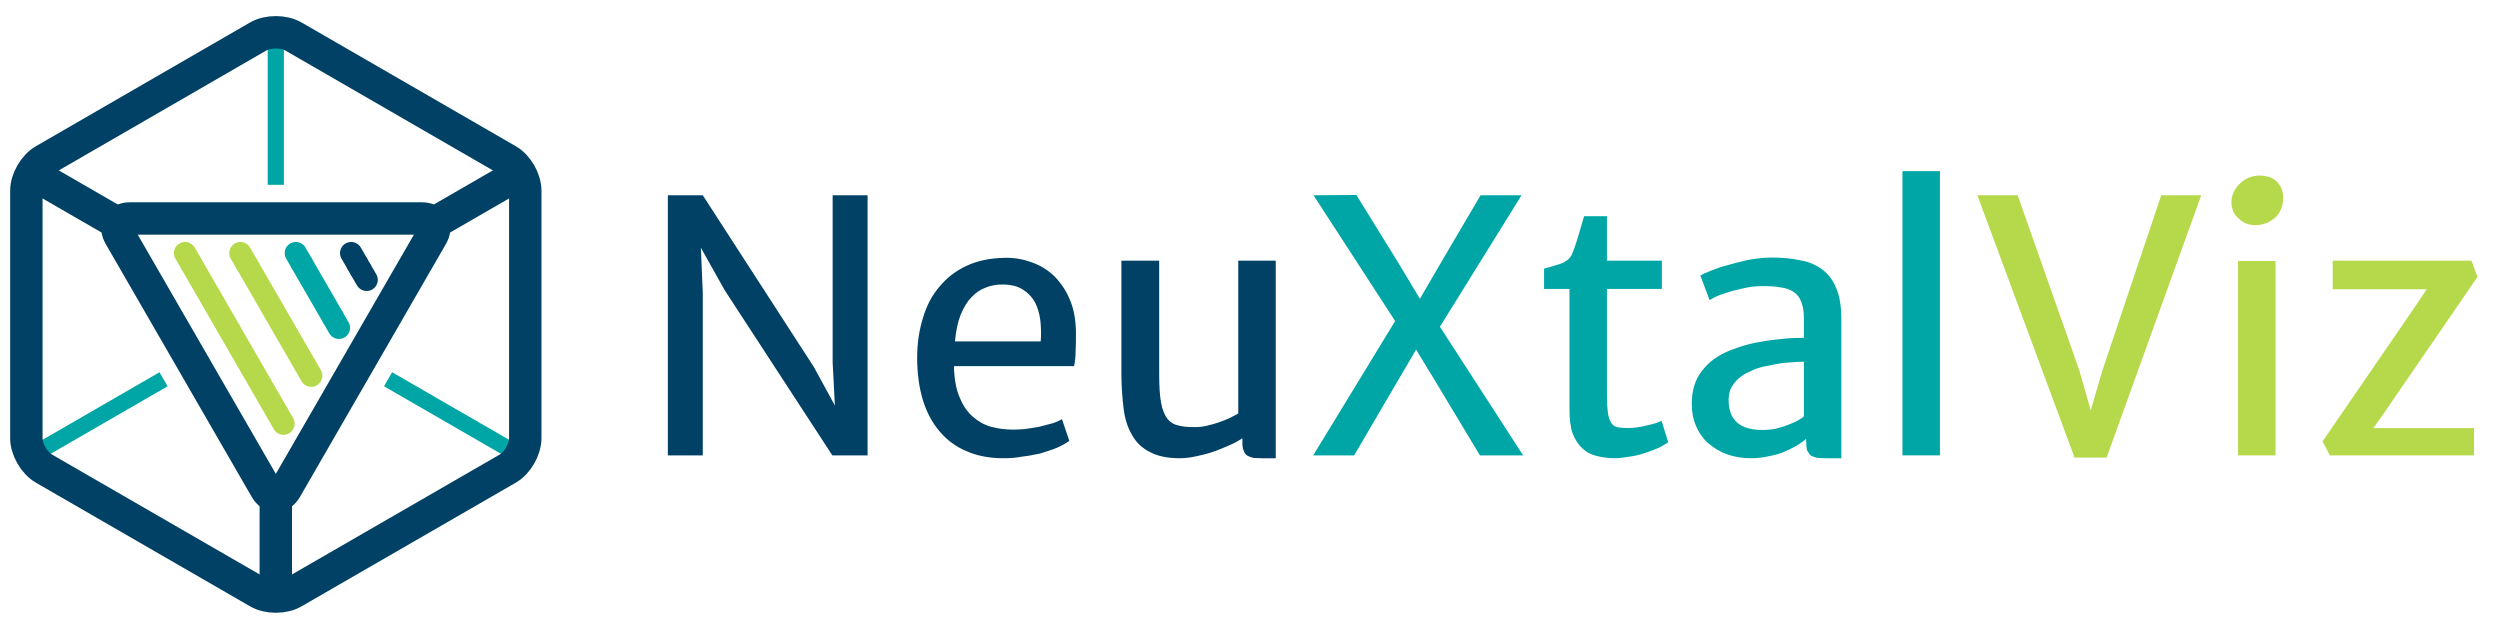
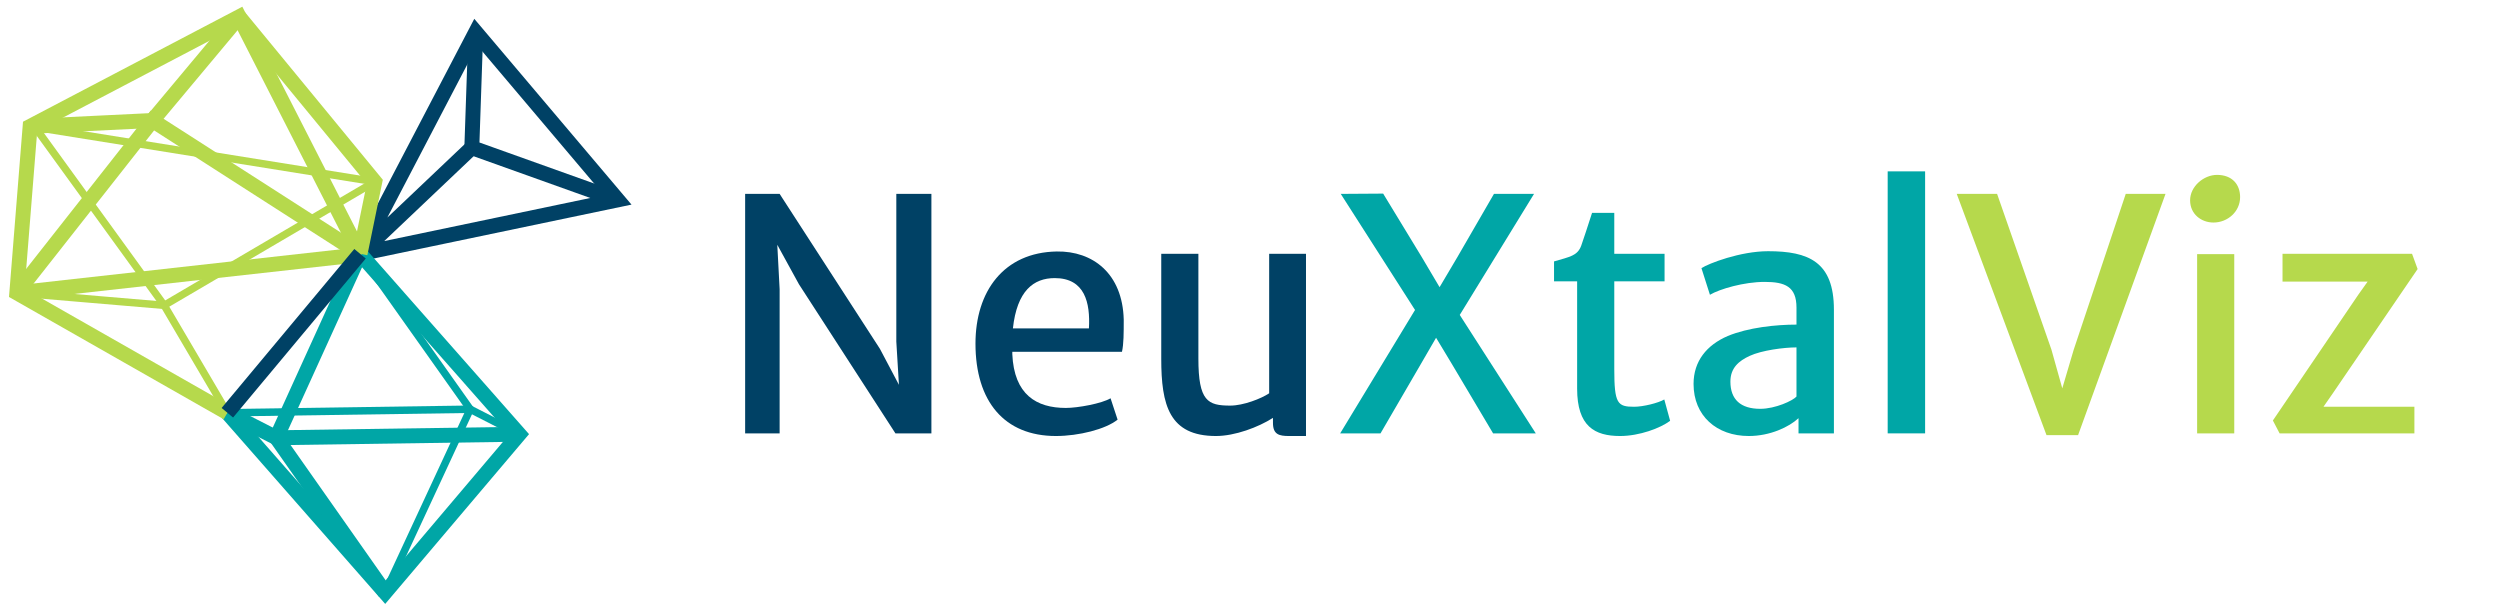
- <svg xmlns="http://www.w3.org/2000/svg" xmlns:xlink="http://www.w3.org/1999/xlink" width="123.005pt" height="30.94pt" viewBox="0 0 123.005 30.94" version="1.1">
+ <svg xmlns="http://www.w3.org/2000/svg" xmlns:xlink="http://www.w3.org/1999/xlink" width="133.586" height="32.559" viewBox="0 0 133.586 32.559">
  <defs>
    <g>
-       <symbol overflow="visible" id="glyph0-0">
-         <path style="stroke:none;" d="M 1.922 -11.906 L 1.922 0 L 13.828 0 L 13.828 -11.906 Z M 4.922 -1.844 L 3.844 -3.047 L 6.859 -5.922 L 3.844 -8.984 L 4.875 -10.031 L 7.875 -6.938 L 10.844 -10.016 L 11.906 -8.969 L 8.859 -5.969 L 11.906 -2.859 L 10.891 -1.844 L 7.844 -4.938 Z M 4.922 -1.844 " />
-       </symbol>
-       <symbol overflow="visible" id="glyph0-1">
-         <path style="stroke:none;" d="M 1.625 -12.797 L 1.625 0 L 3.344 0 L 3.344 -8 L 3.25 -10.219 L 4.422 -8.125 L 9.719 0 L 11.453 0 L 11.453 -12.797 L 9.734 -12.797 L 9.734 -4.578 L 9.844 -2.453 L 8.812 -4.344 L 3.344 -12.797 Z M 1.625 -12.797 " />
-       </symbol>
-       <symbol overflow="visible" id="glyph0-2">
-         <path style="stroke:none;" d="M 0.812 -4.812 C 0.812 -4.031 0.906 -3.344 1.094 -2.719 C 1.281 -2.109 1.562 -1.594 1.922 -1.172 C 2.281 -0.75 2.719 -0.422 3.25 -0.203 C 3.781 0.031 4.375 0.141 5.062 0.141 C 5.344 0.141 5.656 0.125 5.969 0.062 C 6.266 0.031 6.578 -0.031 6.875 -0.094 C 7.156 -0.188 7.438 -0.266 7.688 -0.375 C 7.938 -0.484 8.141 -0.594 8.297 -0.719 L 7.938 -1.781 C 7.828 -1.719 7.672 -1.641 7.469 -1.578 C 7.25 -1.516 7.047 -1.469 6.812 -1.406 C 6.594 -1.375 6.359 -1.328 6.141 -1.297 C 5.906 -1.281 5.719 -1.266 5.562 -1.266 C 5.156 -1.266 4.797 -1.312 4.453 -1.406 C 4.109 -1.5 3.812 -1.672 3.547 -1.906 C 3.297 -2.125 3.078 -2.422 2.922 -2.812 C 2.75 -3.172 2.656 -3.656 2.625 -4.219 C 2.625 -4.25 2.625 -4.281 2.625 -4.312 C 2.625 -4.328 2.625 -4.359 2.625 -4.391 L 8.531 -4.391 C 8.578 -4.594 8.609 -4.844 8.609 -5.125 C 8.625 -5.422 8.625 -5.75 8.625 -6.109 C 8.609 -6.703 8.516 -7.234 8.312 -7.688 C 8.125 -8.141 7.859 -8.516 7.547 -8.828 C 7.234 -9.125 6.859 -9.359 6.438 -9.5 C 6.016 -9.656 5.578 -9.734 5.094 -9.719 C 4.391 -9.703 3.781 -9.578 3.25 -9.328 C 2.703 -9.078 2.266 -8.734 1.906 -8.297 C 1.531 -7.859 1.266 -7.344 1.094 -6.75 C 0.906 -6.141 0.812 -5.5 0.812 -4.812 Z M 6.891 -5.609 L 2.672 -5.609 C 2.719 -6.125 2.812 -6.562 2.953 -6.922 C 3.109 -7.281 3.266 -7.562 3.484 -7.781 C 3.688 -8 3.922 -8.156 4.172 -8.25 C 4.438 -8.359 4.703 -8.406 5 -8.406 C 5.422 -8.406 5.75 -8.328 6.016 -8.156 C 6.266 -8 6.469 -7.781 6.609 -7.531 C 6.75 -7.266 6.828 -6.969 6.875 -6.625 C 6.906 -6.297 6.922 -5.969 6.891 -5.609 Z M 6.891 -5.609 " />
-       </symbol>
-       <symbol overflow="visible" id="glyph0-3">
-         <path style="stroke:none;" d="M 1.422 -9.578 L 1.422 -3.984 C 1.422 -3.375 1.469 -2.812 1.531 -2.297 C 1.594 -1.797 1.734 -1.359 1.938 -1.016 C 2.141 -0.641 2.438 -0.359 2.812 -0.172 C 3.172 0.031 3.672 0.141 4.281 0.141 C 4.547 0.141 4.812 0.109 5.094 0.047 C 5.375 -0.016 5.656 -0.078 5.922 -0.172 C 6.203 -0.266 6.453 -0.375 6.703 -0.484 C 6.969 -0.594 7.188 -0.719 7.375 -0.844 L 7.375 -0.609 C 7.375 -0.438 7.406 -0.297 7.453 -0.203 C 7.484 -0.109 7.547 -0.031 7.625 0.016 C 7.703 0.062 7.797 0.094 7.922 0.125 C 8.031 0.125 8.156 0.141 8.312 0.141 L 9.016 0.141 L 9.016 -9.578 L 7.172 -9.578 L 7.172 -2.062 C 7.062 -2 6.922 -1.922 6.766 -1.844 C 6.594 -1.766 6.406 -1.688 6.219 -1.625 C 6.016 -1.562 5.828 -1.5 5.609 -1.453 C 5.406 -1.406 5.219 -1.391 5.031 -1.391 C 4.719 -1.391 4.453 -1.406 4.234 -1.469 C 4 -1.516 3.828 -1.625 3.688 -1.797 C 3.547 -1.984 3.438 -2.234 3.375 -2.594 C 3.312 -2.922 3.281 -3.391 3.281 -4 L 3.281 -9.578 Z M 1.422 -9.578 " />
-       </symbol>
-       <symbol overflow="visible" id="glyph0-4">
-         <path style="stroke:none;" d="M 4.391 -6.609 L 0.359 0 L 2.375 0 L 4.578 -3.766 L 5.422 -5.203 L 6.297 -3.766 L 8.562 0 L 10.688 0 L 6.594 -6.328 L 10.609 -12.797 L 8.594 -12.797 L 6.609 -9.422 L 5.609 -7.703 L 4.578 -9.422 L 2.484 -12.812 L 0.375 -12.797 Z M 4.391 -6.609 " />
-       </symbol>
-       <symbol overflow="visible" id="glyph0-5">
-         <path style="stroke:none;" d="M 1.922 -8.188 L 1.922 -2.297 C 1.922 -1.797 1.969 -1.391 2.078 -1.078 C 2.203 -0.766 2.359 -0.516 2.562 -0.344 C 2.75 -0.156 3 -0.031 3.266 0.031 C 3.531 0.094 3.812 0.141 4.125 0.141 C 4.375 0.141 4.609 0.109 4.875 0.062 C 5.141 0.031 5.375 -0.031 5.609 -0.109 C 5.859 -0.188 6.078 -0.266 6.281 -0.359 C 6.484 -0.453 6.656 -0.562 6.781 -0.641 L 6.453 -1.703 C 6.375 -1.672 6.266 -1.609 6.141 -1.578 C 6 -1.531 5.859 -1.5 5.703 -1.469 C 5.547 -1.422 5.391 -1.406 5.234 -1.375 C 5.078 -1.359 4.938 -1.344 4.812 -1.344 C 4.594 -1.344 4.406 -1.359 4.266 -1.391 C 4.125 -1.422 4.016 -1.516 3.953 -1.641 C 3.875 -1.781 3.812 -1.984 3.797 -2.25 C 3.766 -2.516 3.766 -2.875 3.766 -3.344 L 3.766 -8.188 L 6.469 -8.188 L 6.469 -9.578 L 3.766 -9.578 L 3.766 -11.766 L 2.641 -11.766 L 2.344 -10.75 C 2.25 -10.453 2.172 -10.203 2.094 -10.016 C 2.047 -9.875 1.984 -9.766 1.906 -9.688 C 1.828 -9.609 1.734 -9.547 1.625 -9.484 C 1.516 -9.438 1.375 -9.391 1.219 -9.344 C 1.062 -9.297 0.875 -9.25 0.672 -9.188 L 0.672 -8.188 Z M 1.922 -8.188 " />
-       </symbol>
-       <symbol overflow="visible" id="glyph0-6">
-         <path style="stroke:none;" d="M 0.797 -2.562 C 0.797 -2.141 0.859 -1.766 1.016 -1.422 C 1.156 -1.094 1.359 -0.812 1.609 -0.594 C 1.891 -0.359 2.188 -0.172 2.547 -0.047 C 2.906 0.078 3.297 0.141 3.719 0.141 C 4.016 0.141 4.281 0.109 4.562 0.047 C 4.812 0 5.062 -0.062 5.297 -0.156 C 5.531 -0.25 5.75 -0.359 5.938 -0.469 C 6.125 -0.578 6.281 -0.688 6.422 -0.812 L 6.422 -0.734 C 6.422 -0.531 6.438 -0.375 6.469 -0.25 C 6.531 -0.141 6.578 -0.047 6.672 0.016 C 6.75 0.062 6.859 0.094 6.984 0.125 C 7.094 0.125 7.234 0.141 7.406 0.141 L 8.156 0.141 L 8.156 -6.672 C 8.156 -7.312 8.078 -7.812 7.906 -8.219 C 7.75 -8.609 7.516 -8.922 7.219 -9.141 C 6.906 -9.375 6.547 -9.531 6.141 -9.594 C 5.719 -9.688 5.25 -9.734 4.734 -9.734 C 4.375 -9.734 4 -9.688 3.609 -9.625 C 3.234 -9.547 2.891 -9.453 2.562 -9.359 C 2.234 -9.281 1.953 -9.172 1.719 -9.078 C 1.469 -8.984 1.312 -8.906 1.219 -8.844 L 1.672 -7.641 C 1.781 -7.703 1.938 -7.797 2.141 -7.875 C 2.344 -7.953 2.578 -8.031 2.812 -8.094 C 3.062 -8.156 3.297 -8.219 3.562 -8.266 C 3.812 -8.312 4.047 -8.328 4.266 -8.328 C 4.609 -8.328 4.906 -8.312 5.156 -8.266 C 5.422 -8.234 5.641 -8.156 5.797 -8.047 C 5.969 -7.938 6.094 -7.781 6.172 -7.578 C 6.266 -7.359 6.312 -7.094 6.312 -6.75 L 6.312 -5.781 C 6.031 -5.781 5.75 -5.781 5.438 -5.75 C 5.125 -5.719 4.812 -5.688 4.484 -5.641 C 4.172 -5.594 3.844 -5.531 3.547 -5.453 C 3.234 -5.375 2.938 -5.266 2.656 -5.156 C 2.078 -4.922 1.625 -4.594 1.297 -4.156 C 0.953 -3.719 0.797 -3.188 0.797 -2.562 Z M 2.609 -2.719 C 2.609 -2.906 2.641 -3.078 2.688 -3.219 C 2.75 -3.359 2.828 -3.484 2.922 -3.594 C 3.016 -3.719 3.125 -3.812 3.25 -3.906 C 3.375 -4 3.516 -4.062 3.688 -4.141 C 3.859 -4.234 4.062 -4.297 4.281 -4.359 C 4.516 -4.406 4.75 -4.453 5 -4.5 C 5.234 -4.547 5.469 -4.562 5.703 -4.578 C 5.922 -4.594 6.125 -4.609 6.312 -4.609 L 6.312 -1.922 C 6.25 -1.859 6.156 -1.797 6.016 -1.719 C 5.891 -1.641 5.719 -1.578 5.531 -1.5 C 5.344 -1.422 5.141 -1.375 4.922 -1.312 C 4.703 -1.266 4.484 -1.25 4.266 -1.25 C 3.172 -1.25 2.609 -1.734 2.609 -2.719 Z M 2.609 -2.719 " />
-       </symbol>
-       <symbol overflow="visible" id="glyph0-7">
-         <path style="stroke:none;" d="M 1.656 -13.984 L 1.656 0 L 3.5 0 L 3.5 -13.984 Z M 1.656 -13.984 " />
-       </symbol>
-       <symbol overflow="visible" id="glyph0-8">
-         <path style="stroke:none;" d="M 0.188 -12.797 L 4.969 0.109 L 6.547 0.109 L 11.203 -12.797 L 9.234 -12.797 L 6.344 -4.188 L 5.766 -2.219 L 5.203 -4.188 L 2.172 -12.797 Z M 0.188 -12.797 " />
-       </symbol>
-       <symbol overflow="visible" id="glyph0-9">
-         <path style="stroke:none;" d="M 1.625 -9.562 L 1.625 0 L 3.469 0 L 3.469 -9.562 Z M 2.484 -11.328 C 2.672 -11.328 2.828 -11.359 3 -11.422 C 3.156 -11.484 3.312 -11.578 3.438 -11.688 C 3.562 -11.797 3.672 -11.938 3.734 -12.109 C 3.812 -12.266 3.844 -12.438 3.844 -12.641 C 3.844 -12.797 3.828 -12.938 3.781 -13.078 C 3.734 -13.219 3.656 -13.328 3.562 -13.438 C 3.469 -13.547 3.344 -13.625 3.188 -13.688 C 3.047 -13.734 2.859 -13.766 2.672 -13.766 C 2.5 -13.766 2.328 -13.734 2.172 -13.672 C 2.016 -13.609 1.859 -13.516 1.734 -13.391 C 1.609 -13.281 1.5 -13.125 1.422 -12.984 C 1.344 -12.812 1.297 -12.641 1.297 -12.453 C 1.297 -12.281 1.344 -12.125 1.391 -11.984 C 1.469 -11.844 1.547 -11.734 1.672 -11.641 C 1.766 -11.531 1.906 -11.453 2.031 -11.406 C 2.188 -11.344 2.328 -11.328 2.484 -11.328 Z M 2.484 -11.328 " />
-       </symbol>
-       <symbol overflow="visible" id="glyph0-10">
-         <path style="stroke:none;" d="M 5.344 -7.469 L 0.688 -0.688 L 1.047 0 L 8.141 0 L 8.141 -1.344 L 3.188 -1.344 L 3.688 -2.047 L 8.312 -8.781 L 8.016 -9.578 L 1.188 -9.578 L 1.188 -8.172 L 5.812 -8.172 Z M 5.344 -7.469 " />
-       </symbol>
+       <g id="glyph-0-0">
+         <path d="M 1.516 0 L 3.359 0 L 3.359 -7.703 L 3.234 -10.078 L 4.391 -7.969 L 9.547 0 L 11.469 0 L 11.469 -12.797 L 9.594 -12.797 L 9.594 -4.906 L 9.734 -2.594 L 8.719 -4.516 L 3.359 -12.797 L 1.516 -12.797 Z M 1.516 0 " />
+       </g>
+       <g id="glyph-0-1">
+         <path d="M 5.141 0.141 C 6.359 0.141 7.797 -0.219 8.438 -0.734 L 8.062 -1.875 C 7.594 -1.594 6.312 -1.359 5.672 -1.359 C 4.109 -1.359 2.906 -2.062 2.812 -4.234 L 2.812 -4.359 L 8.672 -4.359 C 8.766 -4.781 8.766 -5.359 8.766 -6.078 C 8.703 -8.547 7.109 -9.75 5.188 -9.719 C 2.359 -9.672 0.844 -7.594 0.844 -4.797 C 0.844 -1.703 2.391 0.141 5.141 0.141 Z M 5.078 -8.297 C 6.688 -8.297 6.984 -6.984 6.906 -5.609 L 2.844 -5.609 C 3.062 -7.625 3.953 -8.297 5.078 -8.297 Z M 5.078 -8.297 " />
+       </g>
+       <g id="glyph-0-2">
+         <path d="M 4.172 0.141 C 5.188 0.141 6.438 -0.328 7.219 -0.828 L 7.219 -0.562 C 7.219 0.062 7.547 0.141 8.078 0.141 L 8.984 0.141 L 8.984 -9.594 L 7.016 -9.594 L 7.016 -2.141 C 6.594 -1.859 5.641 -1.484 4.938 -1.484 C 3.734 -1.484 3.234 -1.719 3.234 -4 L 3.234 -9.594 L 1.25 -9.594 L 1.25 -3.984 C 1.25 -1.516 1.672 0.141 4.172 0.141 Z M 4.172 0.141 " />
+       </g>
+       <g id="glyph-0-3">
+         <path d="M 0.344 0 L 2.5 0 L 4.672 -3.734 L 5.469 -5.109 L 6.297 -3.734 L 8.516 0 L 10.797 0 L 6.734 -6.328 L 10.703 -12.797 L 8.562 -12.797 L 6.609 -9.422 L 5.656 -7.812 L 4.703 -9.422 L 2.641 -12.812 L 0.375 -12.797 L 4.344 -6.594 Z M 0.344 0 " />
+       </g>
+       <g id="glyph-0-4">
+         <path d="M 4.156 0.141 C 5.188 0.141 6.312 -0.281 6.828 -0.672 L 6.516 -1.812 C 6.203 -1.625 5.391 -1.422 4.906 -1.422 C 4.016 -1.422 3.844 -1.578 3.844 -3.438 L 3.844 -8.125 L 6.531 -8.125 L 6.531 -9.594 L 3.844 -9.594 L 3.844 -11.781 L 2.656 -11.781 C 2.406 -11.016 2.219 -10.422 2.078 -10.031 C 1.875 -9.484 1.469 -9.438 0.625 -9.188 L 0.625 -8.125 L 1.859 -8.125 L 1.859 -2.391 C 1.859 -0.375 2.797 0.141 4.156 0.141 Z M 4.156 0.141 " />
+       </g>
+       <g id="glyph-0-5">
+         <path d="M 3.75 0.141 C 4.891 0.141 5.906 -0.344 6.406 -0.812 L 6.406 0 L 8.297 0 L 8.297 -6.609 C 8.297 -9.172 6.938 -9.734 4.781 -9.734 C 3.297 -9.734 1.594 -9.078 1.219 -8.828 L 1.672 -7.406 C 2.203 -7.719 3.5 -8.094 4.594 -8.094 C 5.688 -8.094 6.297 -7.844 6.297 -6.719 L 6.297 -5.812 C 5.188 -5.812 3.719 -5.656 2.625 -5.203 C 1.5 -4.719 0.797 -3.859 0.797 -2.641 C 0.797 -0.938 2.031 0.141 3.75 0.141 Z M 2.766 -2.766 C 2.766 -3.5 3.219 -3.875 3.797 -4.141 C 4.438 -4.438 5.625 -4.594 6.297 -4.594 L 6.297 -1.969 C 6.109 -1.75 5.172 -1.312 4.359 -1.312 C 3.312 -1.312 2.766 -1.812 2.766 -2.766 Z M 2.766 -2.766 " />
+       </g>
+       <g id="glyph-0-6">
+         <path d="M 1.547 0 L 3.547 0 L 3.547 -14 L 1.547 -14 Z M 1.547 0 " />
+       </g>
+       <g id="glyph-0-7">
+         <path d="M 4.938 0.094 L 6.625 0.094 L 11.297 -12.797 L 9.172 -12.797 L 6.391 -4.469 L 5.781 -2.406 L 5.203 -4.469 L 2.297 -12.797 L 0.141 -12.797 Z M 4.938 0.094 " />
+       </g>
+       <g id="glyph-0-8">
+         <path d="M 2.422 -11.266 C 3.172 -11.266 3.844 -11.844 3.844 -12.625 C 3.844 -13.297 3.422 -13.812 2.609 -13.812 C 1.906 -13.812 1.172 -13.203 1.172 -12.453 C 1.172 -11.719 1.766 -11.266 2.422 -11.266 Z M 1.547 0 L 3.531 0 L 3.531 -9.578 L 1.547 -9.578 Z M 1.547 0 " />
+       </g>
+       <g id="glyph-0-9">
+         <path d="M 0.875 0 L 8.078 0 L 8.078 -1.422 L 3.219 -1.422 L 3.719 -2.141 L 8.25 -8.781 L 7.953 -9.594 L 1.031 -9.594 L 1.031 -8.109 L 5.578 -8.109 L 5.078 -7.406 L 0.516 -0.688 Z M 0.875 0 " />
+       </g>
    </g>
-     <clipPath id="clip1">
-       <path d="M 12 23 L 15 23 L 15 30.941 L 12 30.941 Z M 12 23 " />
+     <clipPath id="clip-0">
+       <path clip-rule="nonzero" d="M 0 2 L 40 2 L 40 32.559 L 0 32.559 Z M 0 2 " />
    </clipPath>
-     <clipPath id="clip2">
-       <path d="M 0 0 L 49 0 L 49 30.941 L 0 30.941 Z M 0 0 " />
+     <clipPath id="clip-1">
+       <path clip-rule="nonzero" d="M 3 2 L 32 2 L 32 32.559 L 3 32.559 Z M 3 2 " />
    </clipPath>
-     <clipPath id="clip3">
-       <path d="M 0 0 L 29 0 L 29 30.941 L 0 30.941 Z M 0 0 " />
+     <clipPath id="clip-2">
+       <path clip-rule="nonzero" d="M 0 10 L 40 10 L 40 32.559 L 0 32.559 Z M 0 10 " />
    </clipPath>
-     <clipPath id="clip4">
-       <path d="M 7 7 L 38 7 L 38 30.941 L 7 30.941 Z M 7 7 " />
+     <clipPath id="clip-3">
+       <path clip-rule="nonzero" d="M 13 7 L 31 7 L 31 32.559 L 13 32.559 Z M 13 7 " />
    </clipPath>
-     <clipPath id="clip5">
-       <path d="M 0 7 L 20 7 L 20 30.941 L 0 30.941 Z M 0 7 " />
+     <clipPath id="clip-4">
+       <path clip-rule="nonzero" d="M 0 0 L 31 0 L 31 32.559 L 0 32.559 Z M 0 0 " />
    </clipPath>
-     <clipPath id="clip6">
-       <path d="M 0 0 L 49 0 L 49 30.941 L 0 30.941 Z M 0 0 " />
-     </clipPath>
-     <clipPath id="clip7">
-       <path d="M 0 0 L 44 0 L 44 30.941 L 0 30.941 Z M 0 0 " />
-     </clipPath>
-     <clipPath id="clip8">
-       <path d="M 0 0 L 32 0 L 32 30.941 L 0 30.941 Z M 0 0 " />
-     </clipPath>
-     <clipPath id="clip9">
-       <path d="M 0 0 L 33 0 L 33 30.941 L 0 30.941 Z M 0 0 " />
-     </clipPath>
-     <clipPath id="clip10">
-       <path d="M 0 0 L 31 0 L 31 30.941 L 0 30.941 Z M 0 0 " />
-     </clipPath>
-     <clipPath id="clip11">
-       <path d="M 0 2 L 31 2 L 31 30.941 L 0 30.941 Z M 0 2 " />
-     </clipPath>
-     <clipPath id="clip12">
-       <path d="M 0 0 L 30 0 L 30 30.941 L 0 30.941 Z M 0 0 " />
-     </clipPath>
-     <clipPath id="clip13">
-       <path d="M 0 4 L 30 4 L 30 30.941 L 0 30.941 Z M 0 4 " />
+     <clipPath id="clip-5">
+       <path clip-rule="nonzero" d="M 0 2 L 31 2 L 31 32.559 L 0 32.559 Z M 0 2 " />
    </clipPath>
  </defs>
-   <g id="surface1">
-     <g clip-path="url(#clip1)" clip-rule="nonzero">
-       <path style="fill:none;stroke-width:1.594;stroke-linecap:butt;stroke-linejoin:miter;stroke:rgb(0%,25.49%,39.609%);stroke-opacity:1;stroke-miterlimit:10;" d="M -0.001 -8.503 L -0.001 -14.175 " transform="matrix(1,0,0,-1,13.571,15.47)" />
-     </g>
-     <g clip-path="url(#clip2)" clip-rule="nonzero">
-       <path style="fill:none;stroke-width:1.594;stroke-linecap:butt;stroke-linejoin:miter;stroke:rgb(0%,25.49%,39.609%);stroke-opacity:1;stroke-miterlimit:10;" d="M 7.363 4.251 L 12.273 7.087 " transform="matrix(1,0,0,-1,13.571,15.47)" />
-     </g>
-     <g clip-path="url(#clip3)" clip-rule="nonzero">
-       <path style="fill:none;stroke-width:1.594;stroke-linecap:butt;stroke-linejoin:miter;stroke:rgb(0%,25.49%,39.609%);stroke-opacity:1;stroke-miterlimit:10;" d="M -7.364 4.251 L -12.274 7.087 " transform="matrix(1,0,0,-1,13.571,15.47)" />
-     </g>
-     <path style="fill:none;stroke-width:0.797;stroke-linecap:butt;stroke-linejoin:miter;stroke:rgb(0%,65.099%,65.099%);stroke-opacity:1;stroke-miterlimit:10;" d="M -0.001 6.376 L -0.001 14.173 " transform="matrix(1,0,0,-1,13.571,15.47)" />
-     <g clip-path="url(#clip4)" clip-rule="nonzero">
-       <path style="fill:none;stroke-width:0.797;stroke-linecap:butt;stroke-linejoin:miter;stroke:rgb(0%,65.099%,65.099%);stroke-opacity:1;stroke-miterlimit:10;" d="M 5.523 -3.19 L 12.273 -7.089 " transform="matrix(1,0,0,-1,13.571,15.47)" />
-     </g>
-     <g clip-path="url(#clip5)" clip-rule="nonzero">
-       <path style="fill:none;stroke-width:0.797;stroke-linecap:butt;stroke-linejoin:miter;stroke:rgb(0%,65.099%,65.099%);stroke-opacity:1;stroke-miterlimit:10;" d="M -5.524 -3.19 L -12.274 -7.089 " transform="matrix(1,0,0,-1,13.571,15.47)" />
-     </g>
-     <g clip-path="url(#clip6)" clip-rule="nonzero">
-       <path style="fill:none;stroke-width:1.594;stroke-linecap:butt;stroke-linejoin:miter;stroke:rgb(0%,25.49%,39.609%);stroke-opacity:1;stroke-miterlimit:10;" d="M 11.413 7.583 L 0.863 13.677 C 0.386 13.95 -0.387 13.95 -0.864 13.677 L -11.411 7.583 C -11.887 7.31 -12.274 6.642 -12.274 6.091 L -12.274 -6.089 C -12.274 -6.639 -11.887 -7.311 -11.411 -7.585 L -0.864 -13.675 C -0.387 -13.952 0.386 -13.952 0.863 -13.675 L 11.413 -7.585 C 11.89 -7.311 12.273 -6.639 12.273 -6.089 L 12.273 6.091 C 12.273 6.642 11.89 7.31 11.413 7.583 Z M 11.413 7.583 " transform="matrix(1,0,0,-1,13.571,15.47)" />
-     </g>
-     <g clip-path="url(#clip7)" clip-rule="nonzero">
-       <path style="fill:none;stroke-width:1.594;stroke-linecap:butt;stroke-linejoin:miter;stroke:rgb(0%,25.49%,39.609%);stroke-opacity:1;stroke-miterlimit:10;" d="M 0.499 -8.577 L 7.675 3.857 C 7.952 4.333 7.73 4.72 7.179 4.72 L -7.176 4.72 C -7.727 4.72 -7.95 4.333 -7.676 3.857 L -0.497 -8.577 C -0.223 -9.053 0.222 -9.053 0.499 -8.577 Z M 0.499 -8.577 " transform="matrix(1,0,0,-1,13.571,15.47)" />
-     </g>
-     <path style="fill:none;stroke-width:1.096;stroke-linecap:butt;stroke-linejoin:miter;stroke:rgb(0%,25.49%,39.609%);stroke-opacity:1;stroke-miterlimit:10;" d="M 3.98 2.544 L 4.191 2.177 " transform="matrix(1,0,0,-1,13.571,15.47)" />
-     <path style="fill:none;stroke-width:1.096;stroke-linecap:round;stroke-linejoin:miter;stroke:rgb(0%,25.49%,39.609%);stroke-opacity:1;stroke-miterlimit:10;" d="M 0.002 0 L 0.548 0.001 " transform="matrix(-0.49997,-0.86603,-0.86603,0.49997,17.55211,12.9272)" />
-     <path style="fill:none;stroke-width:1.096;stroke-linecap:round;stroke-linejoin:miter;stroke:rgb(0%,25.49%,39.609%);stroke-opacity:1;stroke-miterlimit:10;" d="M -0.001 -0.001 L 0.55 0.001 " transform="matrix(0.49994,0.86603,0.86603,-0.49994,17.76358,13.29341)" />
-     <g clip-path="url(#clip8)" clip-rule="nonzero">
-       <path style="fill:none;stroke-width:1.096;stroke-linecap:butt;stroke-linejoin:miter;stroke:rgb(0%,65.099%,65.099%);stroke-opacity:1;stroke-miterlimit:10;" d="M 1.257 2.544 L 2.831 -0.182 " transform="matrix(1,0,0,-1,13.571,15.47)" />
-     </g>
-     <path style="fill:none;stroke-width:1.096;stroke-linecap:round;stroke-linejoin:miter;stroke:rgb(0%,65.099%,65.099%);stroke-opacity:1;stroke-miterlimit:10;" d="M 0.001 -0.001 L 0.547 -0.001 " transform="matrix(-0.49998,-0.86601,-0.86601,0.49998,14.8276,12.92715)" />
-     <g clip-path="url(#clip9)" clip-rule="nonzero">
-       <path style="fill:none;stroke-width:1.096;stroke-linecap:round;stroke-linejoin:miter;stroke:rgb(0%,65.099%,65.099%);stroke-opacity:1;stroke-miterlimit:10;" d="M -0 0.001 L 0.549 -0 " transform="matrix(0.49995,0.86604,0.86604,-0.49995,16.40149,15.65329)" />
-     </g>
-     <g clip-path="url(#clip10)" clip-rule="nonzero">
-       <path style="fill:none;stroke-width:1.096;stroke-linecap:butt;stroke-linejoin:miter;stroke:rgb(71.373%,85.097%,29.805%);stroke-opacity:1;stroke-miterlimit:10;" d="M -1.469 2.544 L 1.468 -2.542 " transform="matrix(1,0,0,-1,13.571,15.47)" />
-     </g>
-     <path style="fill:none;stroke-width:1.096;stroke-linecap:round;stroke-linejoin:miter;stroke:rgb(71.373%,85.097%,29.805%);stroke-opacity:1;stroke-miterlimit:10;" d="M 0.002 0.001 L 0.548 0.001 " transform="matrix(-0.49998,-0.86601,-0.86601,0.49998,12.10307,12.92715)" />
-     <g clip-path="url(#clip11)" clip-rule="nonzero">
-       <path style="fill:none;stroke-width:1.096;stroke-linecap:round;stroke-linejoin:miter;stroke:rgb(71.373%,85.097%,29.805%);stroke-opacity:1;stroke-miterlimit:10;" d="M -0.001 0 L 0.548 -0.001 " transform="matrix(0.49998,0.86601,0.86601,-0.49998,15.03938,18.01286)" />
-     </g>
-     <g clip-path="url(#clip12)" clip-rule="nonzero">
-       <path style="fill:none;stroke-width:1.096;stroke-linecap:butt;stroke-linejoin:miter;stroke:rgb(71.373%,85.097%,29.805%);stroke-opacity:1;stroke-miterlimit:10;" d="M -4.192 2.544 L 0.105 -4.901 " transform="matrix(1,0,0,-1,13.571,15.47)" />
-     </g>
-     <path style="fill:none;stroke-width:1.096;stroke-linecap:round;stroke-linejoin:miter;stroke:rgb(71.373%,85.097%,29.805%);stroke-opacity:1;stroke-miterlimit:10;" d="M 0.001 -0.001 L 0.547 -0.001 " transform="matrix(-0.49998,-0.86601,-0.86601,0.49998,9.37807,12.92715)" />
-     <g clip-path="url(#clip13)" clip-rule="nonzero">
-       <path style="fill:none;stroke-width:1.096;stroke-linecap:round;stroke-linejoin:miter;stroke:rgb(71.373%,85.097%,29.805%);stroke-opacity:1;stroke-miterlimit:10;" d="M -0.002 -0 L 0.547 -0.002 " transform="matrix(0.49998,0.86601,0.86601,-0.49998,13.67688,20.37279)" />
-     </g>
-     <g style="fill:rgb(0%,25.49%,39.609%);fill-opacity:1;">
-       <use xlink:href="#glyph0-1" x="31.234" y="22.405" />
-       <use xlink:href="#glyph0-2" x="44.314" y="22.405" />
-       <use xlink:href="#glyph0-3" x="53.753" y="22.405" />
-     </g>
-     <g style="fill:rgb(0%,65.099%,65.099%);fill-opacity:1;">
-       <use xlink:href="#glyph0-4" x="64.253" y="22.405" />
-       <use xlink:href="#glyph0-5" x="75.299" y="22.405" />
-       <use xlink:href="#glyph0-6" x="82.443" y="22.405" />
-       <use xlink:href="#glyph0-7" x="91.949" y="22.405" />
-     </g>
-     <g style="fill:rgb(71.373%,85.097%,29.805%);fill-opacity:1;">
-       <use xlink:href="#glyph0-8" x="97.102" y="22.405" />
-       <use xlink:href="#glyph0-9" x="108.492" y="22.405" />
-       <use xlink:href="#glyph0-10" x="113.586" y="22.405" />
-     </g>
+   <path fill="none" stroke-width="0.797" stroke-linecap="butt" stroke-linejoin="miter" stroke="rgb(0%, 25.49%, 39.609%)" stroke-opacity="1" stroke-miterlimit="10" d="M -21.773 0.166 L -8.003 3.045 L -15.589 12.01 L -21.773 0.166 L -15.8 5.834 " transform="matrix(1, 0, 0, -1, 41.011, 13.725)" />
+   <path fill="none" stroke-width="0.797" stroke-linecap="butt" stroke-linejoin="miter" stroke="rgb(0%, 25.49%, 39.609%)" stroke-opacity="1" stroke-miterlimit="10" d="M -8.003 3.045 L -15.8 5.834 L -15.589 12.01 " transform="matrix(1, 0, 0, -1, 41.011, 13.725)" />
+   <g clip-path="url(#clip-0)">
+     <path fill="none" stroke-width="0.797" stroke-linecap="butt" stroke-linejoin="miter" stroke="rgb(0%, 65.099%, 65.099%)" stroke-opacity="1" stroke-miterlimit="10" d="M -21.773 0.166 L -13.269 -9.478 L -20.433 -17.935 L -28.863 -8.33 " transform="matrix(1, 0, 0, -1, 41.011, 13.725)" />
+   </g>
+   <g clip-path="url(#clip-1)">
+     <path fill="none" stroke-width="0.797" stroke-linecap="butt" stroke-linejoin="miter" stroke="rgb(0%, 65.099%, 65.099%)" stroke-opacity="1" stroke-miterlimit="10" d="M -21.773 0.166 L -26.245 -9.666 L -20.433 -17.935 " transform="matrix(1, 0, 0, -1, 41.011, 13.725)" />
+   </g>
+   <g clip-path="url(#clip-2)">
+     <path fill="none" stroke-width="0.797" stroke-linecap="butt" stroke-linejoin="miter" stroke="rgb(0%, 65.099%, 65.099%)" stroke-opacity="1" stroke-miterlimit="10" d="M -13.269 -9.478 L -26.245 -9.666 L -28.863 -8.33 " transform="matrix(1, 0, 0, -1, 41.011, 13.725)" />
+   </g>
+   <g clip-path="url(#clip-3)">
+     <path fill="none" stroke-width="0.399" stroke-linecap="butt" stroke-linejoin="miter" stroke="rgb(0%, 65.099%, 65.099%)" stroke-opacity="1" stroke-miterlimit="10" d="M -21.773 0.166 L -15.886 -8.142 L -20.433 -17.935 " transform="matrix(1, 0, 0, -1, 41.011, 13.725)" />
+   </g>
+   <path fill="none" stroke-width="0.399" stroke-linecap="butt" stroke-linejoin="miter" stroke="rgb(0%, 65.099%, 65.099%)" stroke-opacity="1" stroke-miterlimit="10" d="M -13.269 -9.478 L -15.886 -8.142 L -28.863 -8.33 " transform="matrix(1, 0, 0, -1, 41.011, 13.725)" />
+   <g clip-path="url(#clip-4)">
+     <path fill="none" stroke-width="0.797" stroke-linecap="butt" stroke-linejoin="miter" stroke="rgb(71.373%, 85.097%, 29.805%)" stroke-opacity="1" stroke-miterlimit="10" d="M -21.773 0.166 L -28.234 12.827 L -39.402 6.971 L -40.113 -1.923 L -28.863 -8.33 " transform="matrix(1, 0, 0, -1, 41.011, 13.725)" />
+   </g>
+   <path fill="none" stroke-width="0.797" stroke-linecap="butt" stroke-linejoin="miter" stroke="rgb(71.373%, 85.097%, 29.805%)" stroke-opacity="1" stroke-miterlimit="10" d="M -21.773 0.166 L -32.866 7.287 L -40.113 -1.923 " transform="matrix(1, 0, 0, -1, 41.011, 13.725)" />
+   <path fill="none" stroke-width="0.797" stroke-linecap="butt" stroke-linejoin="miter" stroke="rgb(71.373%, 85.097%, 29.805%)" stroke-opacity="1" stroke-miterlimit="10" d="M -28.234 12.827 L -32.866 7.287 L -39.402 6.971 " transform="matrix(1, 0, 0, -1, 41.011, 13.725)" />
+   <path fill="none" stroke-width="0.797" stroke-linecap="butt" stroke-linejoin="miter" stroke="rgb(71.373%, 85.097%, 29.805%)" stroke-opacity="1" stroke-miterlimit="10" d="M -21.773 0.166 L -20.984 4.014 L -28.234 12.827 " transform="matrix(1, 0, 0, -1, 41.011, 13.725)" />
+   <path fill="none" stroke-width="0.399" stroke-linecap="butt" stroke-linejoin="miter" stroke="rgb(71.373%, 85.097%, 29.805%)" stroke-opacity="1" stroke-miterlimit="10" d="M -20.984 4.014 L -32.238 -2.591 L -40.113 -1.923 " transform="matrix(1, 0, 0, -1, 41.011, 13.725)" />
+   <path fill="none" stroke-width="0.399" stroke-linecap="butt" stroke-linejoin="miter" stroke="rgb(71.373%, 85.097%, 29.805%)" stroke-opacity="1" stroke-miterlimit="10" d="M -28.863 -8.33 L -32.238 -2.591 L -39.023 6.772 " transform="matrix(1, 0, 0, -1, 41.011, 13.725)" />
+   <path fill="none" stroke-width="0.797" stroke-linecap="butt" stroke-linejoin="miter" stroke="rgb(71.373%, 85.097%, 29.805%)" stroke-opacity="1" stroke-miterlimit="10" d="M -21.698 0.127 L -40.113 -1.923 " transform="matrix(1, 0, 0, -1, 41.011, 13.725)" />
+   <path fill="none" stroke-width="0.399" stroke-linecap="butt" stroke-linejoin="miter" stroke="rgb(71.373%, 85.097%, 29.805%)" stroke-opacity="1" stroke-miterlimit="10" d="M -39.402 6.971 L -20.984 4.014 " transform="matrix(1, 0, 0, -1, 41.011, 13.725)" />
+   <g clip-path="url(#clip-5)">
+     <path fill="none" stroke-width="0.797" stroke-linecap="butt" stroke-linejoin="miter" stroke="rgb(0%, 25.49%, 39.609%)" stroke-opacity="1" stroke-miterlimit="10" d="M -21.773 0.166 L -28.863 -8.33 " transform="matrix(1, 0, 0, -1, 41.011, 13.725)" />
+   </g>
+   <g fill="rgb(0%, 25.49%, 39.609%)" fill-opacity="1">
+     <use xlink:href="#glyph-0-0" x="38.3" y="23.157" />
+     <use xlink:href="#glyph-0-1" x="51.28" y="23.157" />
+   </g>
+   <g fill="rgb(0%, 25.49%, 39.609%)" fill-opacity="1">
+     <use xlink:href="#glyph-0-2" x="60.801" y="23.157" />
+   </g>
+   <g fill="rgb(0%, 65.099%, 65.099%)" fill-opacity="1">
+     <use xlink:href="#glyph-0-3" x="71.267" y="23.157" />
+     <use xlink:href="#glyph-0-4" x="82.414" y="23.157" />
+     <use xlink:href="#glyph-0-5" x="89.697" y="23.157" />
+     <use xlink:href="#glyph-0-6" x="99.32" y="23.157" />
+   </g>
+   <g fill="rgb(71.373%, 85.097%, 29.805%)" fill-opacity="1">
+     <use xlink:href="#glyph-0-7" x="104.416" y="23.157" />
+     <use xlink:href="#glyph-0-8" x="115.855" y="23.157" />
+     <use xlink:href="#glyph-0-9" x="120.934" y="23.157" />
  </g>
</svg>
